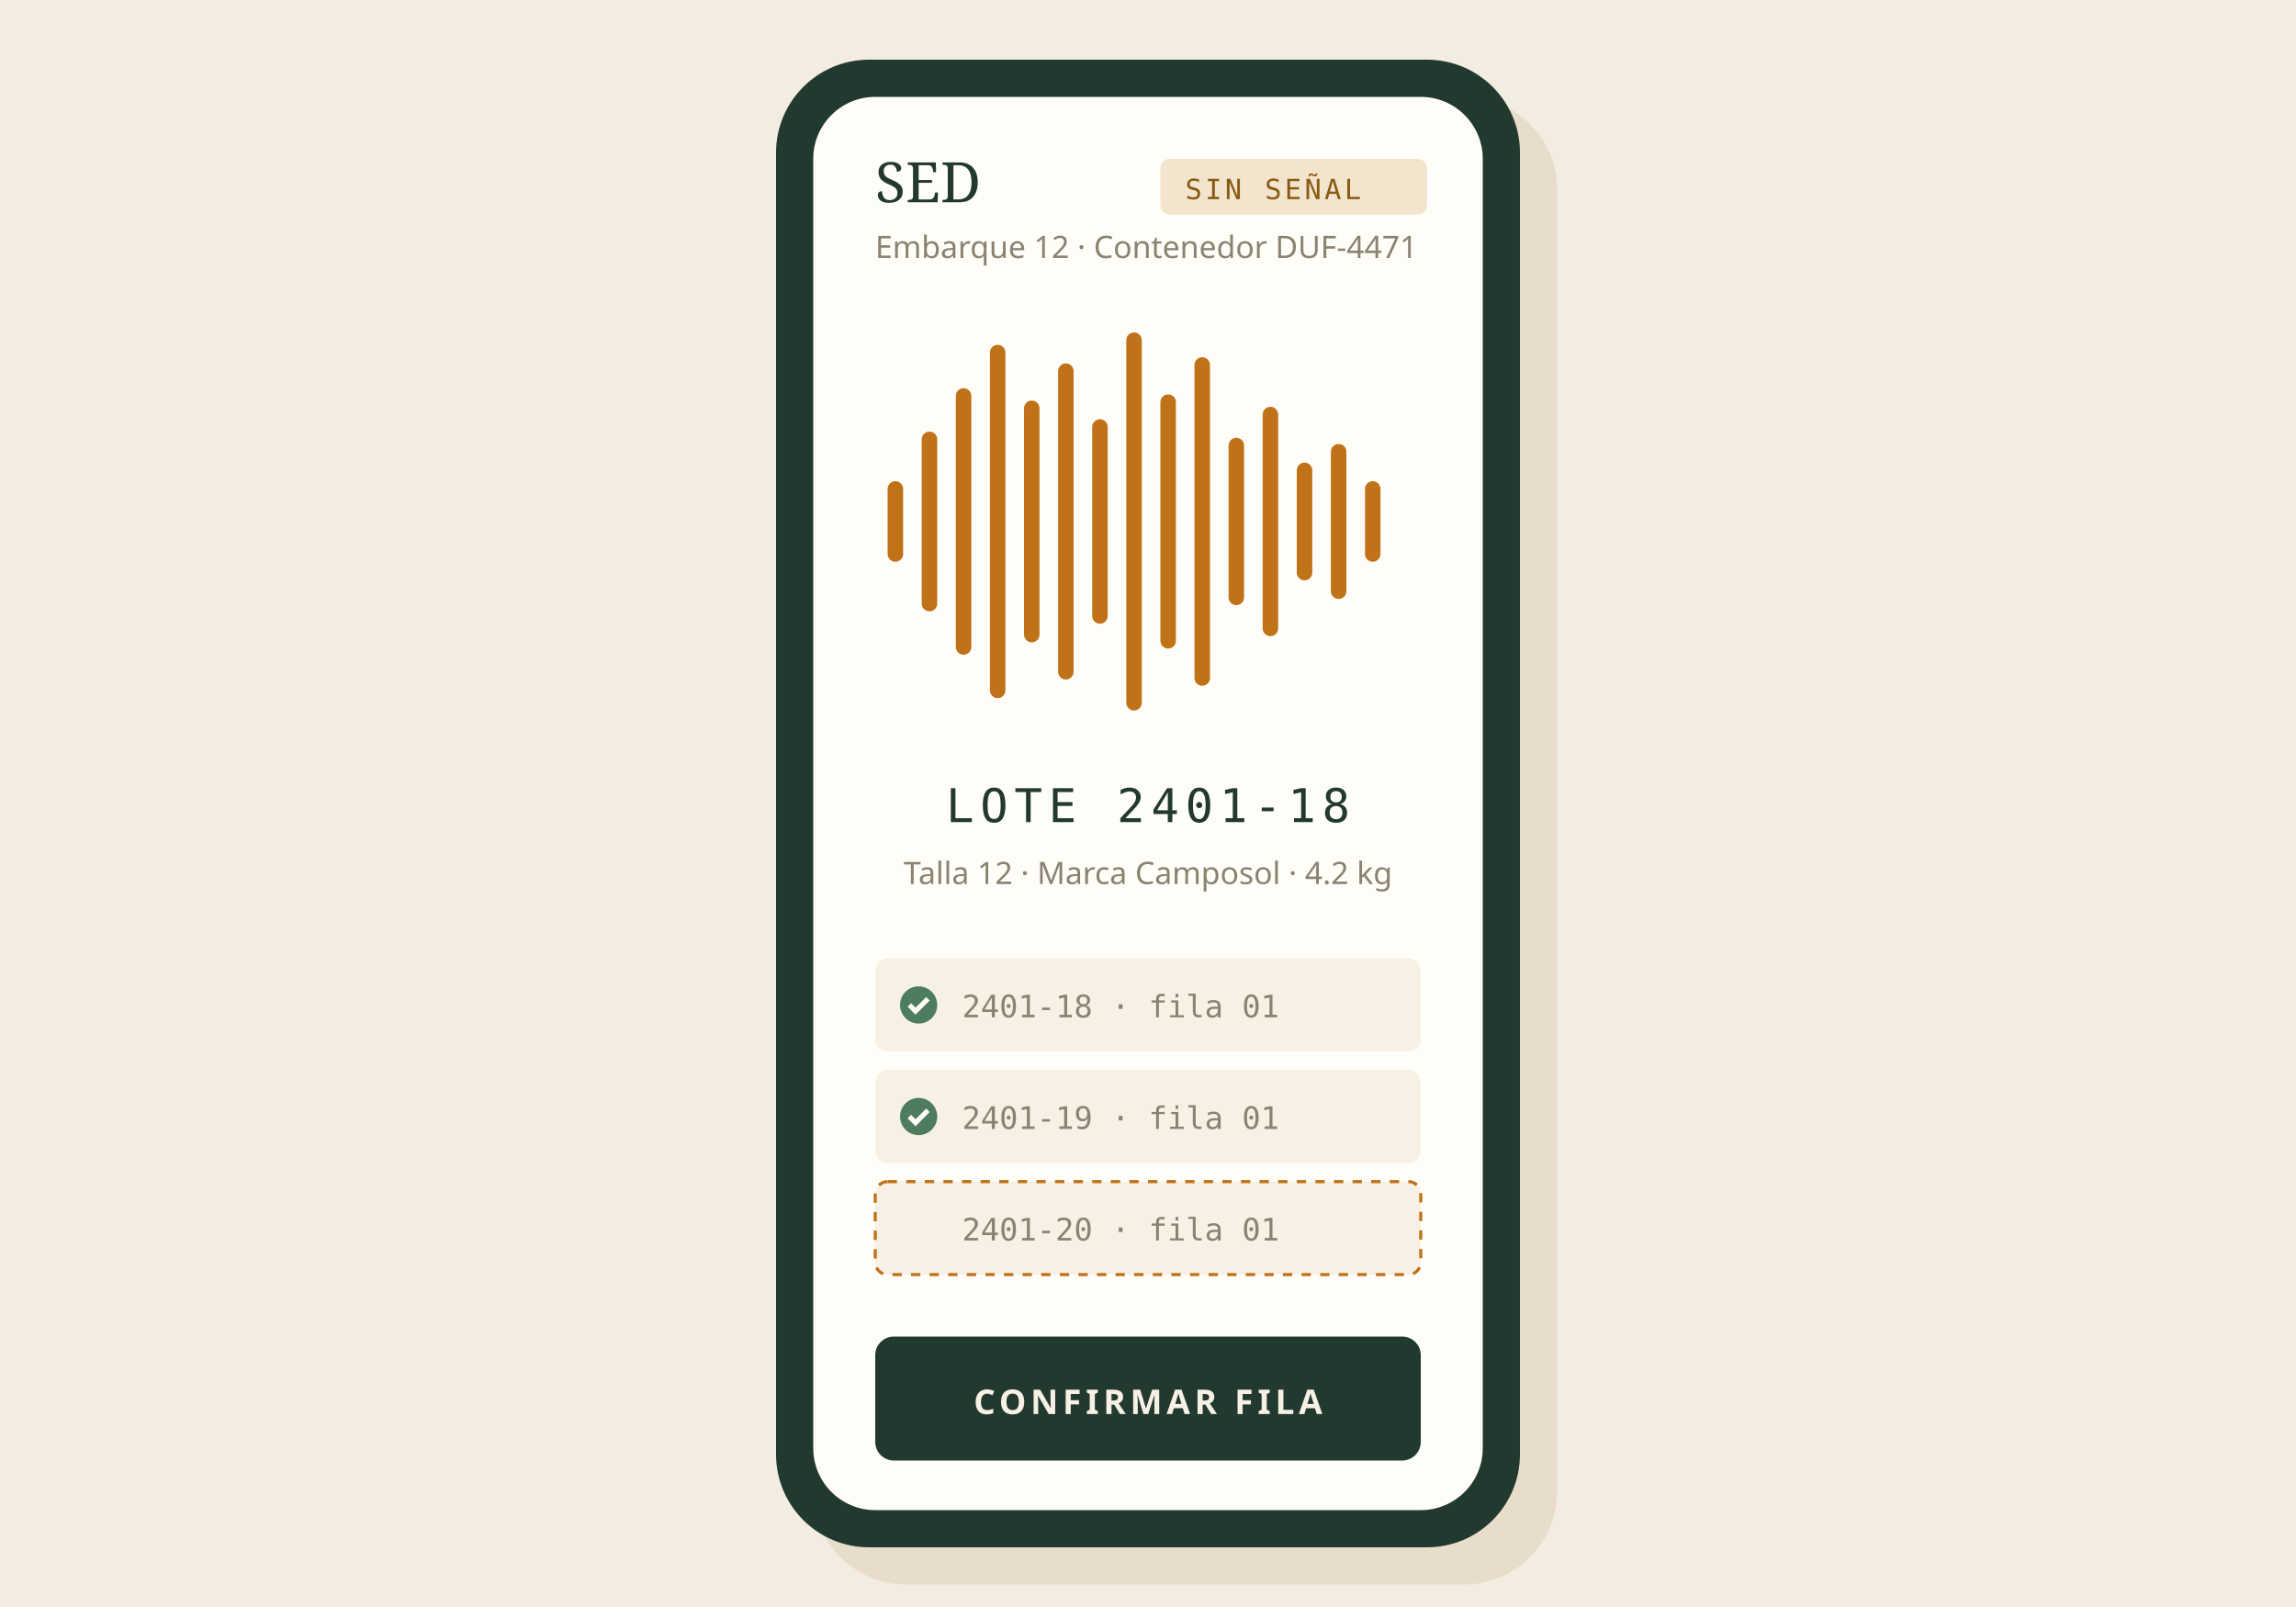
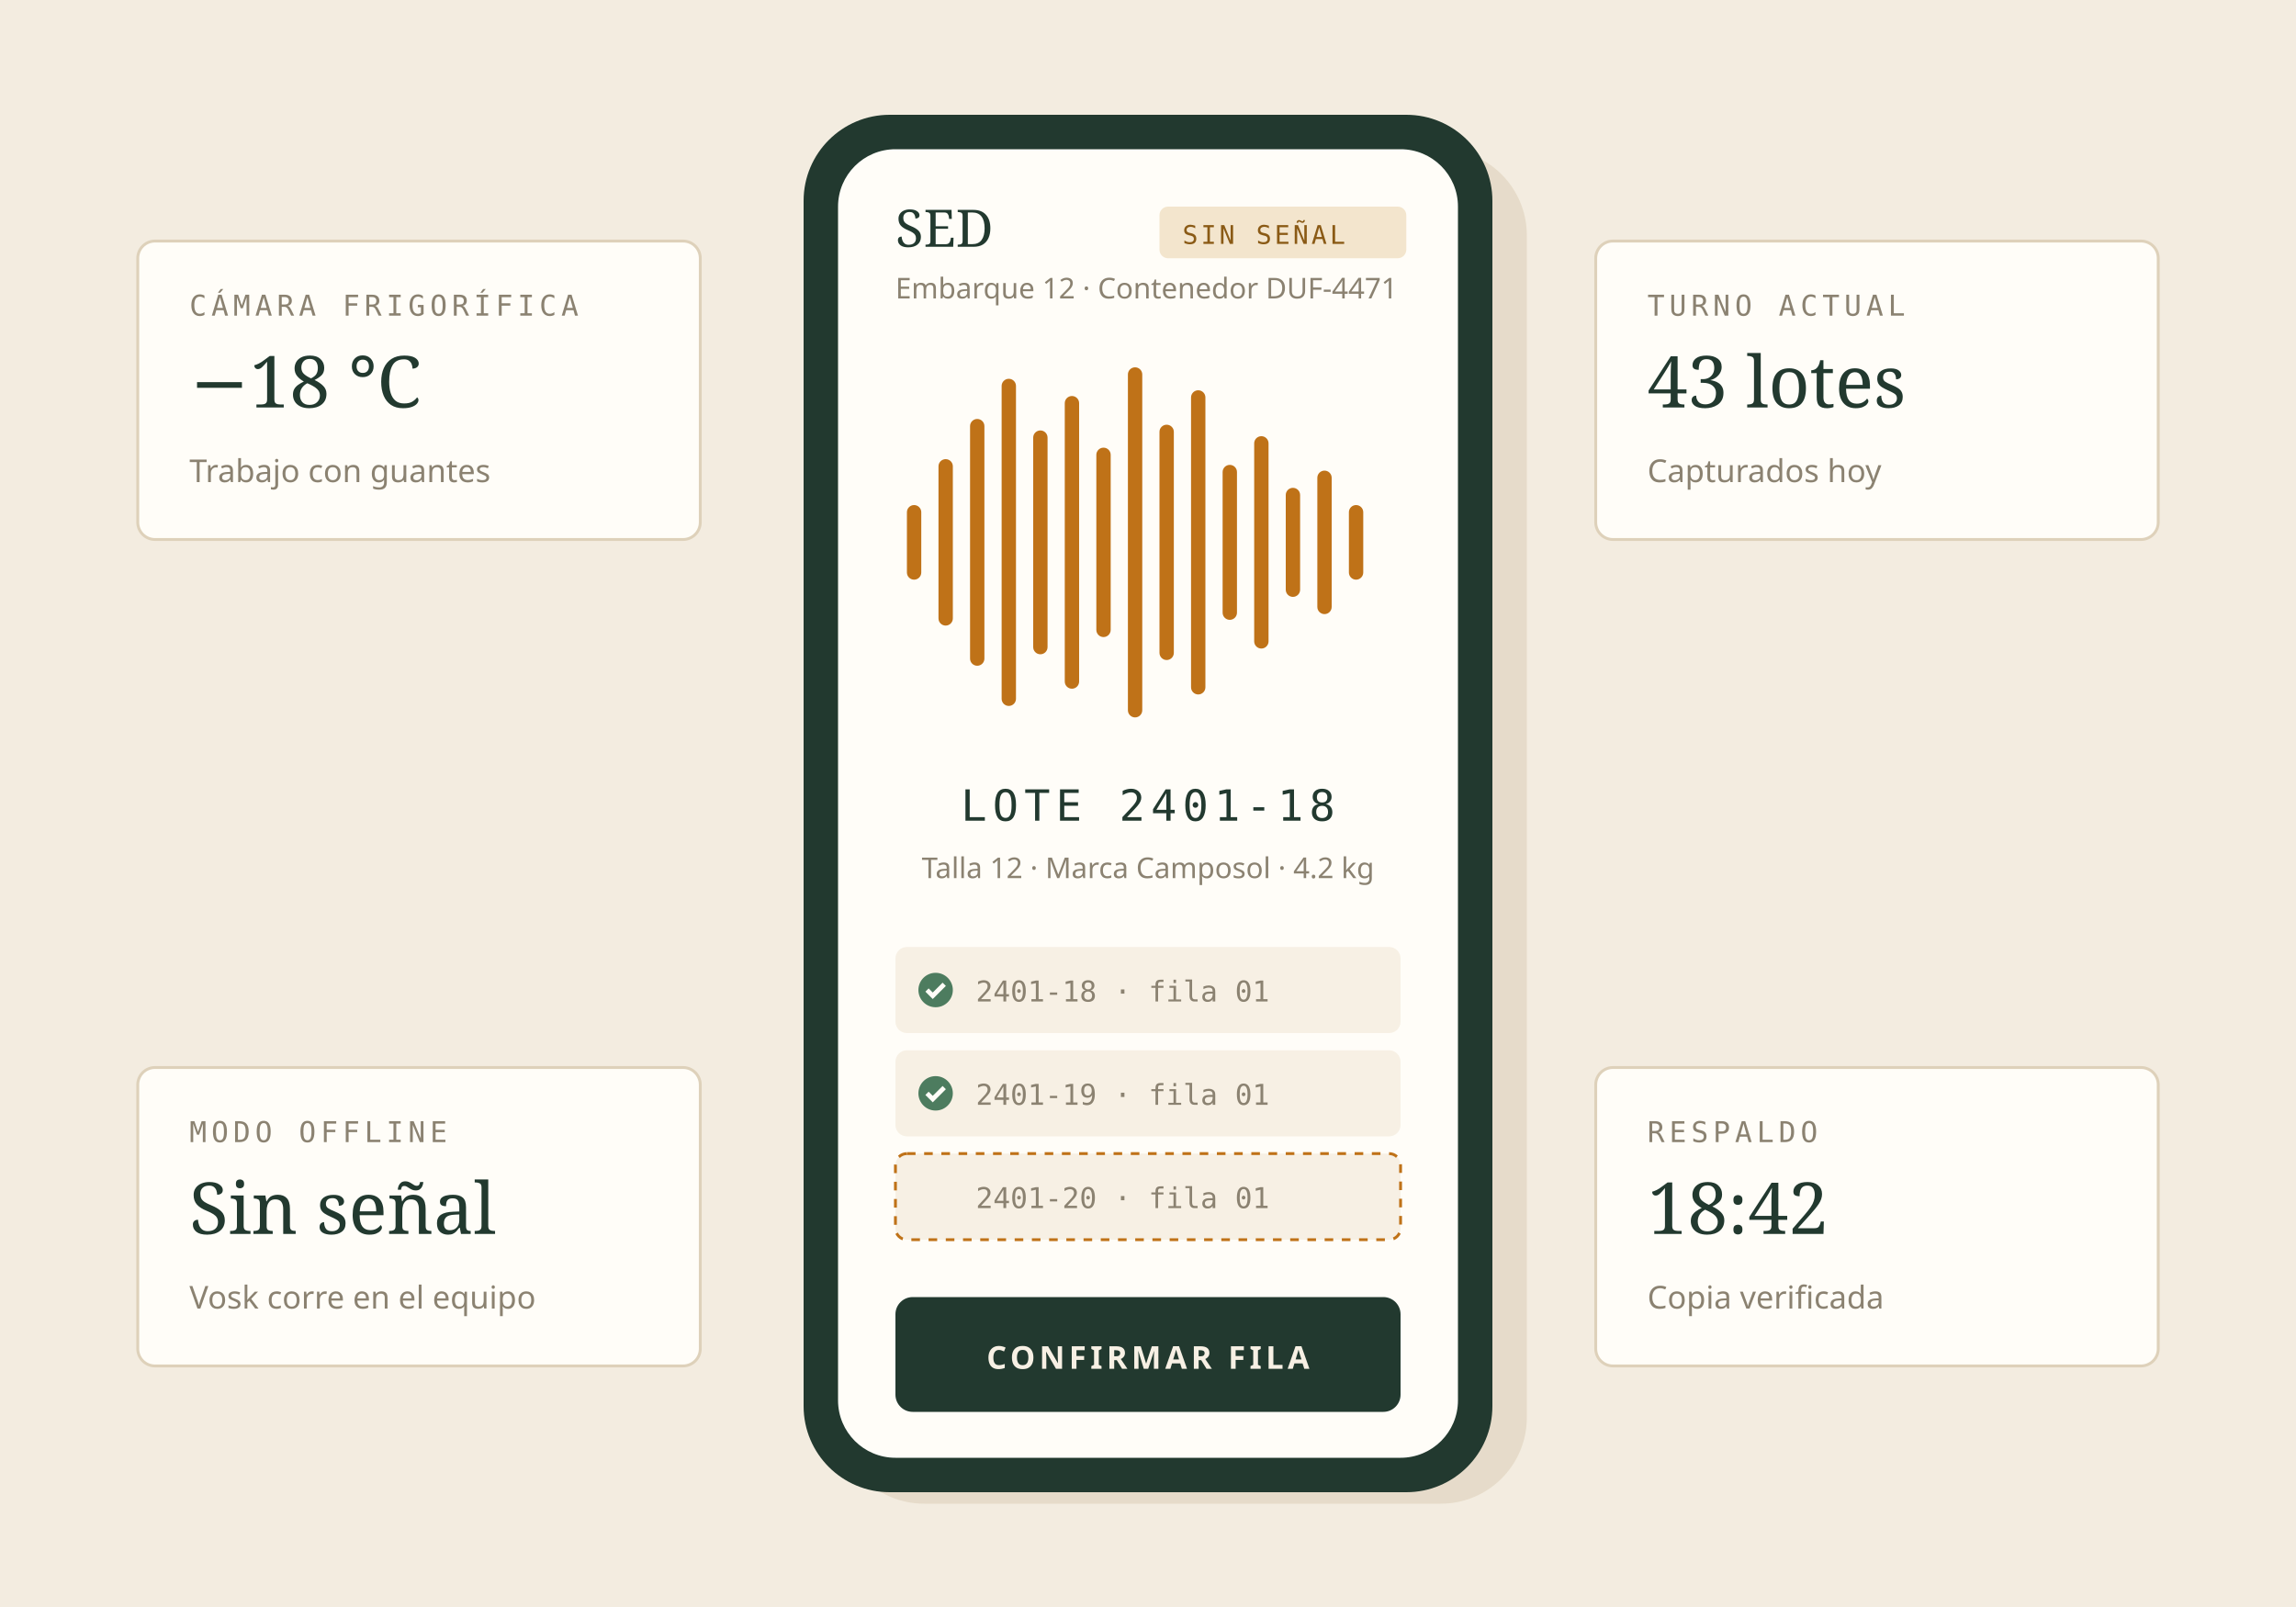
<svg xmlns="http://www.w3.org/2000/svg" viewBox="0 0 800 560" role="img" aria-labelledby="tituloSed">
  <rect width="800" height="560" fill="#f3ece0" />
-   <g transform="translate(400 280) scale(1.08) translate(-400 -280)">
-     <rect x="292" y="52" width="240" height="480" rx="30" fill="#ded1ba" opacity="0.55" />
-     <rect x="280" y="40" width="240" height="480" rx="30" fill="#22392f" />
-     <rect x="292" y="52" width="216" height="456" rx="20" fill="#fffdf8" />
-     <text x="312" y="86" font-family="Georgia, serif" font-size="18" fill="#22392f">SED</text>
-     <text x="312" y="104" font-family="Segoe UI, sans-serif" font-size="10" fill="#8b8271">Embarque 12 · Contenedor DUF-4471</text>
-     <rect x="404" y="72" width="86" height="18" rx="3" fill="#f3e5cd" />
-     <text x="412" y="85" font-family="Consolas, monospace" font-size="9" letter-spacing="1" fill="#8a5a15">SIN SEÑAL</text>
-     <g fill="#bf7218">
-       <rect x="316" y="176" width="5" height="26" rx="2.5" />
-       <rect x="327" y="160" width="5" height="58" rx="2.5" />
-       <rect x="338" y="146" width="5" height="86" rx="2.5" />
-       <rect x="349" y="132" width="5" height="114" rx="2.5" />
-       <rect x="360" y="150" width="5" height="78" rx="2.5" />
-       <rect x="371" y="138" width="5" height="102" rx="2.5" />
-       <rect x="382" y="156" width="5" height="66" rx="2.5" />
-       <rect x="393" y="128" width="5" height="122" rx="2.5" />
-       <rect x="404" y="148" width="5" height="82" rx="2.5" />
-       <rect x="415" y="136" width="5" height="106" rx="2.5" />
-       <rect x="426" y="162" width="5" height="54" rx="2.5" />
-       <rect x="437" y="152" width="5" height="74" rx="2.5" />
-       <rect x="448" y="170" width="5" height="38" rx="2.5" />
-       <rect x="459" y="164" width="5" height="50" rx="2.5" />
-       <rect x="470" y="176" width="5" height="26" rx="2.5" />
-     </g>
-     <text x="400" y="286" text-anchor="middle" font-family="Consolas, monospace" font-size="15" letter-spacing="2" fill="#22392f">LOTE 2401-18</text>
-     <text x="400" y="306" text-anchor="middle" font-family="Segoe UI, sans-serif" font-size="10" fill="#8b8271">Talla 12 · Marca Camposol · 4.2 kg</text>
-     <g font-family="Consolas, monospace" font-size="10" fill="#8b8271">
-       <rect x="312" y="330" width="176" height="30" rx="4" fill="#f7f0e4" />
-       <circle cx="326" cy="345" r="6" fill="#4d7c5f" />
-       <path d="M323 345l2 2 4-4" stroke="#fffdf8" stroke-width="1.6" fill="none" />
-       <text x="340" y="349">2401-18 · fila 01</text>
-       <rect x="312" y="366" width="176" height="30" rx="4" fill="#f7f0e4" />
-       <circle cx="326" cy="381" r="6" fill="#4d7c5f" />
-       <path d="M323 381l2 2 4-4" stroke="#fffdf8" stroke-width="1.6" fill="none" />
-       <text x="340" y="385">2401-19 · fila 01</text>
-       <rect x="312" y="402" width="176" height="30" rx="4" fill="#f7f0e4" stroke="#bf7218" stroke-dasharray="3 3" />
-       <text x="340" y="421">2401-20 · fila 01</text>
-     </g>
-     <rect x="312" y="452" width="176" height="40" rx="6" fill="#22392f" />
-     <text x="400" y="477" text-anchor="middle" font-family="Segoe UI, sans-serif" font-size="11" font-weight="700" letter-spacing="1.4" fill="#f7f0e4">CONFIRMAR FILA</text>
+   <g>
+     <rect x="48" y="84" width="196" height="104" rx="6" fill="#fffdf8" stroke="#ded1ba" />
+     <text x="66" y="110" font-family="Consolas, monospace" font-size="10" letter-spacing="1.6" fill="#8b8271">CÁMARA FRIGORÍFICA</text>
+     <text x="66" y="142" font-family="Georgia, serif" font-size="25" fill="#22392f">−18 °C</text>
+     <text x="66" y="168" font-family="Segoe UI, sans-serif" font-size="11" fill="#8b8271">Trabajo con guantes</text>
  </g>
+   <g>
+     <rect x="48" y="372" width="196" height="104" rx="6" fill="#fffdf8" stroke="#ded1ba" />
+     <text x="66" y="398" font-family="Consolas, monospace" font-size="10" letter-spacing="1.6" fill="#8b8271">MODO OFFLINE</text>
+     <text x="66" y="430" font-family="Georgia, serif" font-size="25" fill="#22392f">Sin señal</text>
+     <text x="66" y="456" font-family="Segoe UI, sans-serif" font-size="11" fill="#8b8271">Vosk corre en el equipo</text>
+   </g>
+   <g>
+     <rect x="556" y="84" width="196" height="104" rx="6" fill="#fffdf8" stroke="#ded1ba" />
+     <text x="574" y="110" font-family="Consolas, monospace" font-size="10" letter-spacing="1.6" fill="#8b8271">TURNO ACTUAL</text>
+     <text x="574" y="142" font-family="Georgia, serif" font-size="25" fill="#22392f">43 lotes</text>
+     <text x="574" y="168" font-family="Segoe UI, sans-serif" font-size="11" fill="#8b8271">Capturados hoy</text>
+   </g>
+   <g>
+     <rect x="556" y="372" width="196" height="104" rx="6" fill="#fffdf8" stroke="#ded1ba" />
+     <text x="574" y="398" font-family="Consolas, monospace" font-size="10" letter-spacing="1.6" fill="#8b8271">RESPALDO</text>
+     <text x="574" y="430" font-family="Georgia, serif" font-size="25" fill="#22392f">18:42</text>
+     <text x="574" y="456" font-family="Segoe UI, sans-serif" font-size="11" fill="#8b8271">Copia verificada</text>
+   </g>
+   <rect x="292" y="52" width="240" height="472" rx="30" fill="#ded1ba" opacity="0.6" />
+   <rect x="280" y="40" width="240" height="480" rx="30" fill="#22392f" />
+   <rect x="292" y="52" width="216" height="456" rx="20" fill="#fffdf8" />
+   <text x="312" y="86" font-family="Georgia, serif" font-size="18" fill="#22392f">SED</text>
+   <text x="312" y="104" font-family="Segoe UI, sans-serif" font-size="10" fill="#8b8271">Embarque 12 · Contenedor DUF-4471</text>
+   <rect x="404" y="72" width="86" height="18" rx="3" fill="#f3e5cd" />
+   <text x="412" y="85" font-family="Consolas, monospace" font-size="9" letter-spacing="1" fill="#8a5a15">SIN SEÑAL</text>
+   <g fill="#bf7218">
+     <rect x="316" y="176" width="5" height="26" rx="2.5" />
+     <rect x="327" y="160" width="5" height="58" rx="2.5" />
+     <rect x="338" y="146" width="5" height="86" rx="2.5" />
+     <rect x="349" y="132" width="5" height="114" rx="2.5" />
+     <rect x="360" y="150" width="5" height="78" rx="2.5" />
+     <rect x="371" y="138" width="5" height="102" rx="2.5" />
+     <rect x="382" y="156" width="5" height="66" rx="2.5" />
+     <rect x="393" y="128" width="5" height="122" rx="2.5" />
+     <rect x="404" y="148" width="5" height="82" rx="2.5" />
+     <rect x="415" y="136" width="5" height="106" rx="2.5" />
+     <rect x="426" y="162" width="5" height="54" rx="2.5" />
+     <rect x="437" y="152" width="5" height="74" rx="2.5" />
+     <rect x="448" y="170" width="5" height="38" rx="2.5" />
+     <rect x="459" y="164" width="5" height="50" rx="2.5" />
+     <rect x="470" y="176" width="5" height="26" rx="2.5" />
+   </g>
+   <text x="400" y="286" text-anchor="middle" font-family="Consolas, monospace" font-size="15" letter-spacing="2" fill="#22392f">LOTE 2401-18</text>
+   <text x="400" y="306" text-anchor="middle" font-family="Segoe UI, sans-serif" font-size="10" fill="#8b8271">Talla 12 · Marca Camposol · 4.2 kg</text>
+   <g font-family="Consolas, monospace" font-size="10" fill="#8b8271">
+     <rect x="312" y="330" width="176" height="30" rx="4" fill="#f7f0e4" />
+     <circle cx="326" cy="345" r="6" fill="#4d7c5f" />
+     <path d="M323 345l2 2 4-4" stroke="#fffdf8" stroke-width="1.6" fill="none" />
+     <text x="340" y="349">2401-18 · fila 01</text>
+     <rect x="312" y="366" width="176" height="30" rx="4" fill="#f7f0e4" />
+     <circle cx="326" cy="381" r="6" fill="#4d7c5f" />
+     <path d="M323 381l2 2 4-4" stroke="#fffdf8" stroke-width="1.6" fill="none" />
+     <text x="340" y="385">2401-19 · fila 01</text>
+     <rect x="312" y="402" width="176" height="30" rx="4" fill="#f7f0e4" stroke="#bf7218" stroke-dasharray="3 3" />
+     <text x="340" y="421">2401-20 · fila 01</text>
+   </g>
+   <rect x="312" y="452" width="176" height="40" rx="6" fill="#22392f" />
+   <text x="400" y="477" text-anchor="middle" font-family="Segoe UI, sans-serif" font-size="11" font-weight="700" letter-spacing="1.4" fill="#f7f0e4">CONFIRMAR FILA</text>
</svg>
